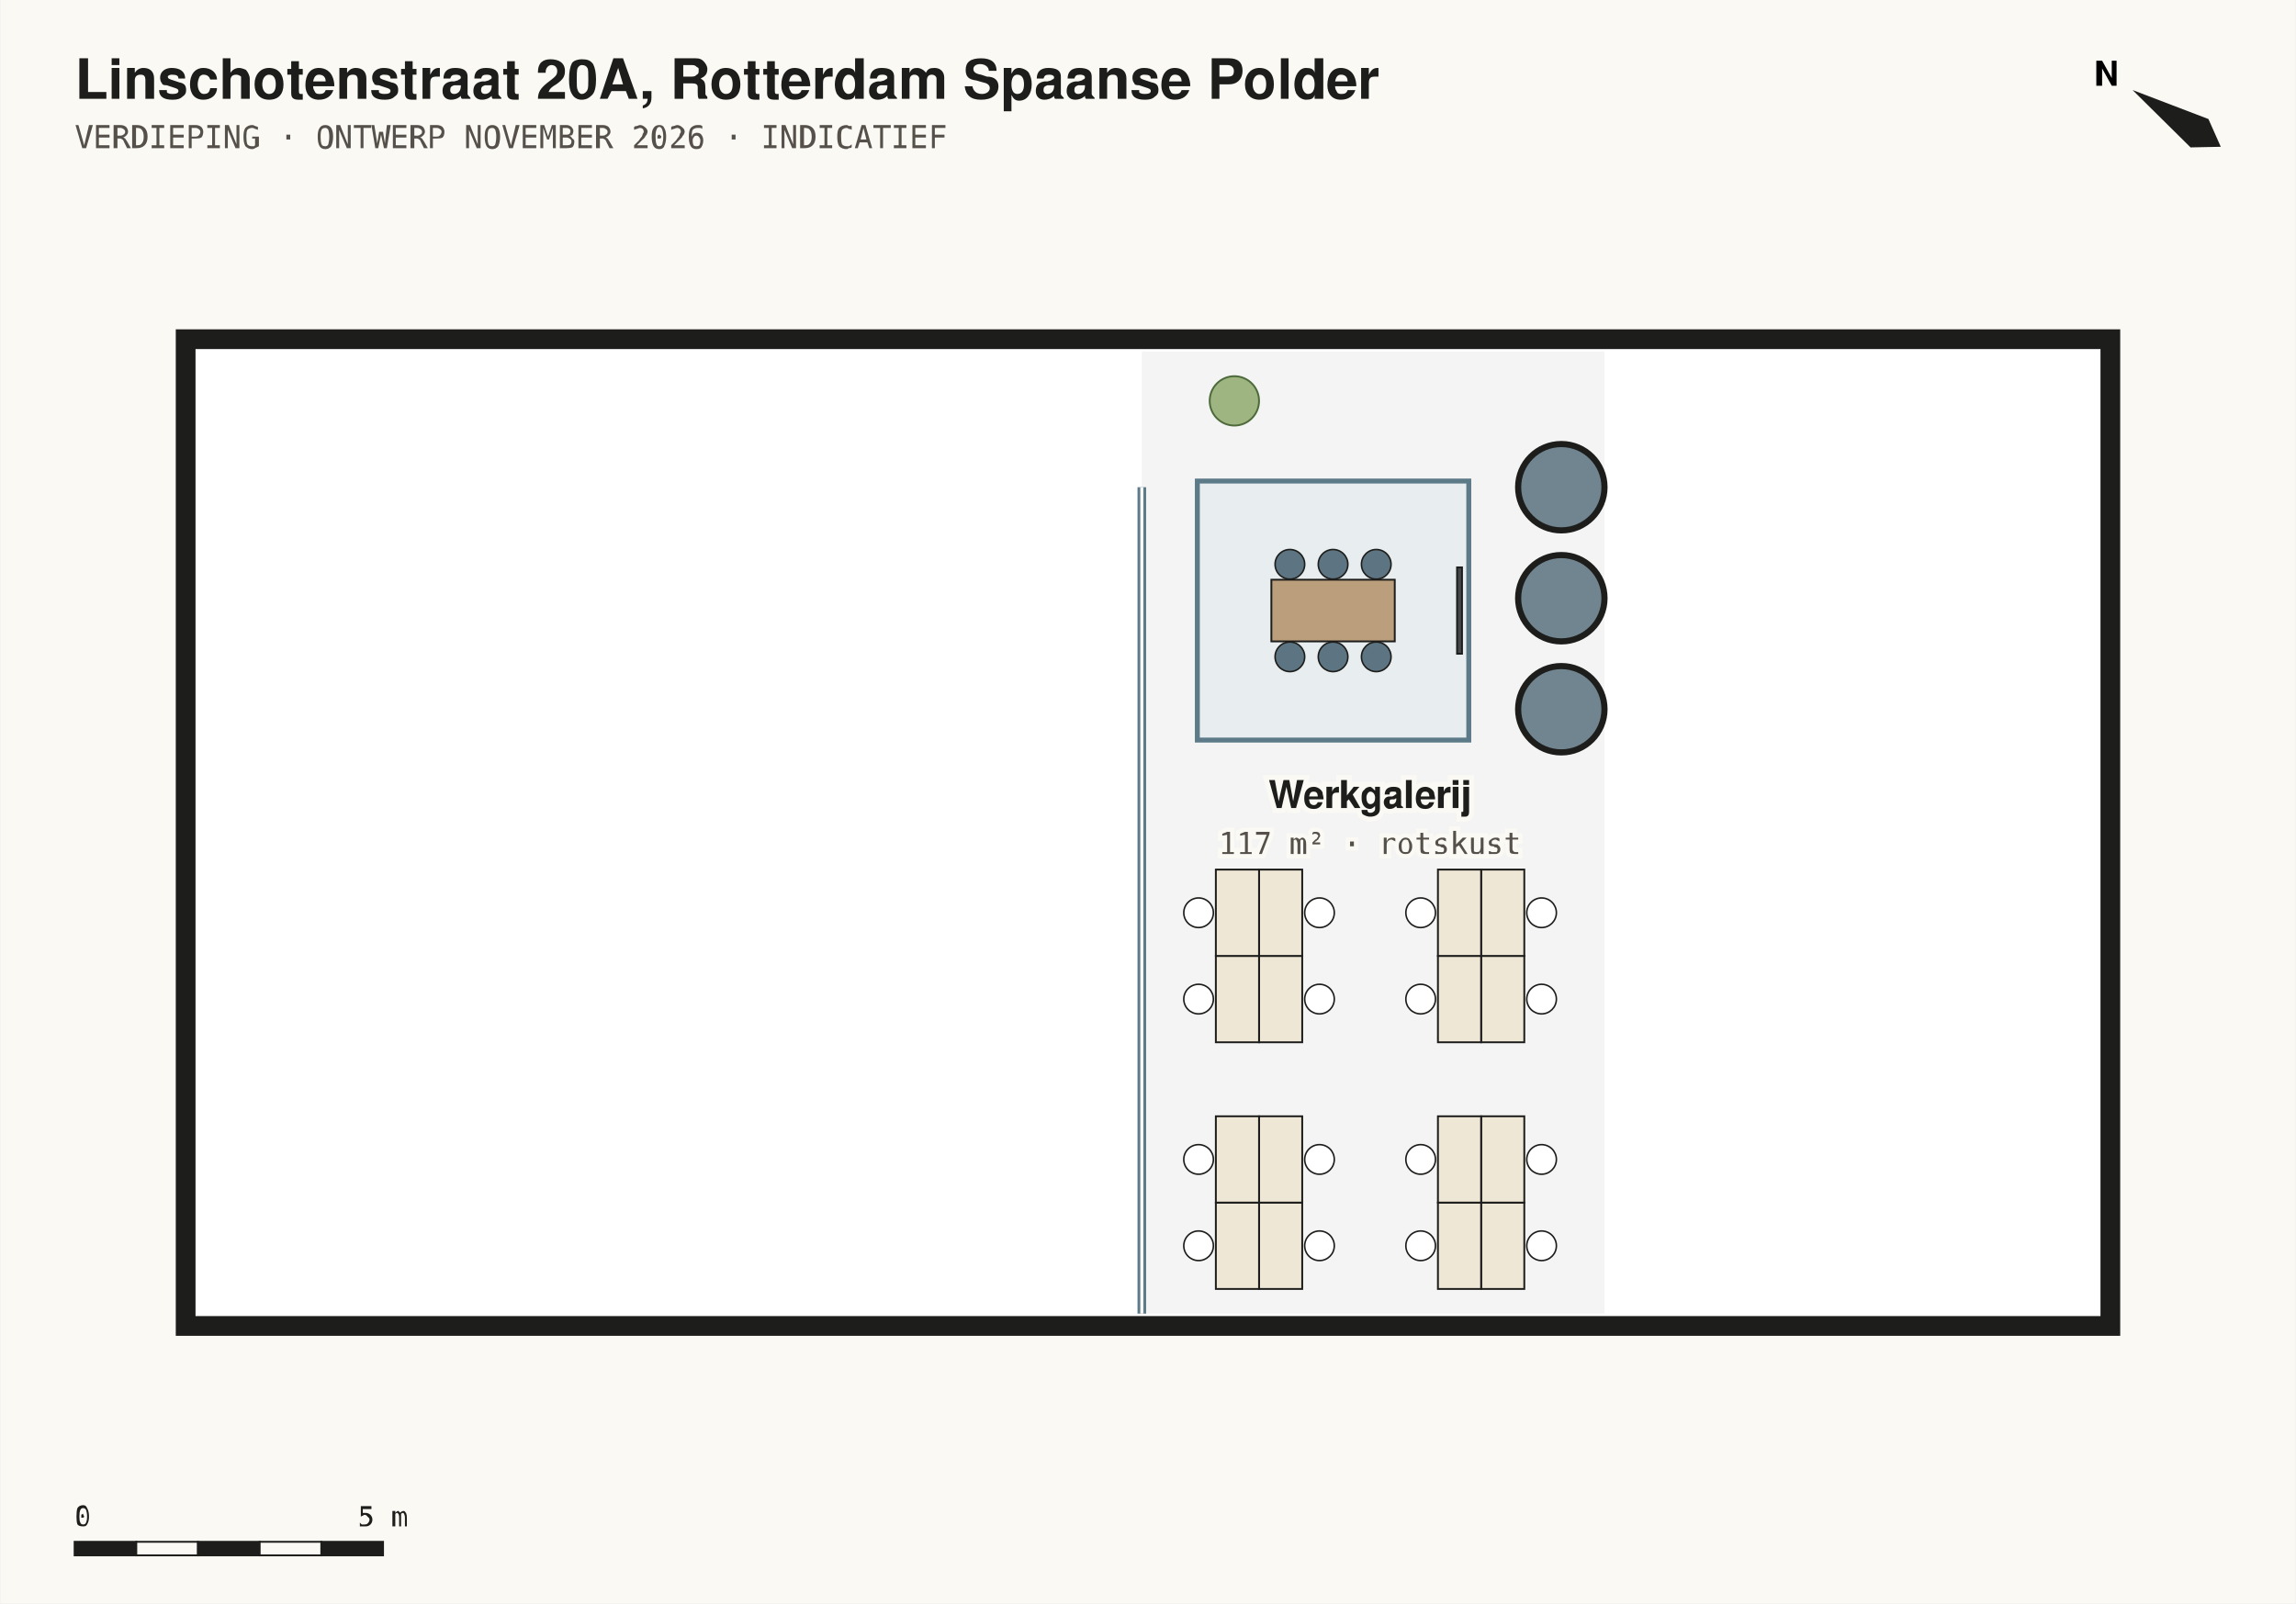
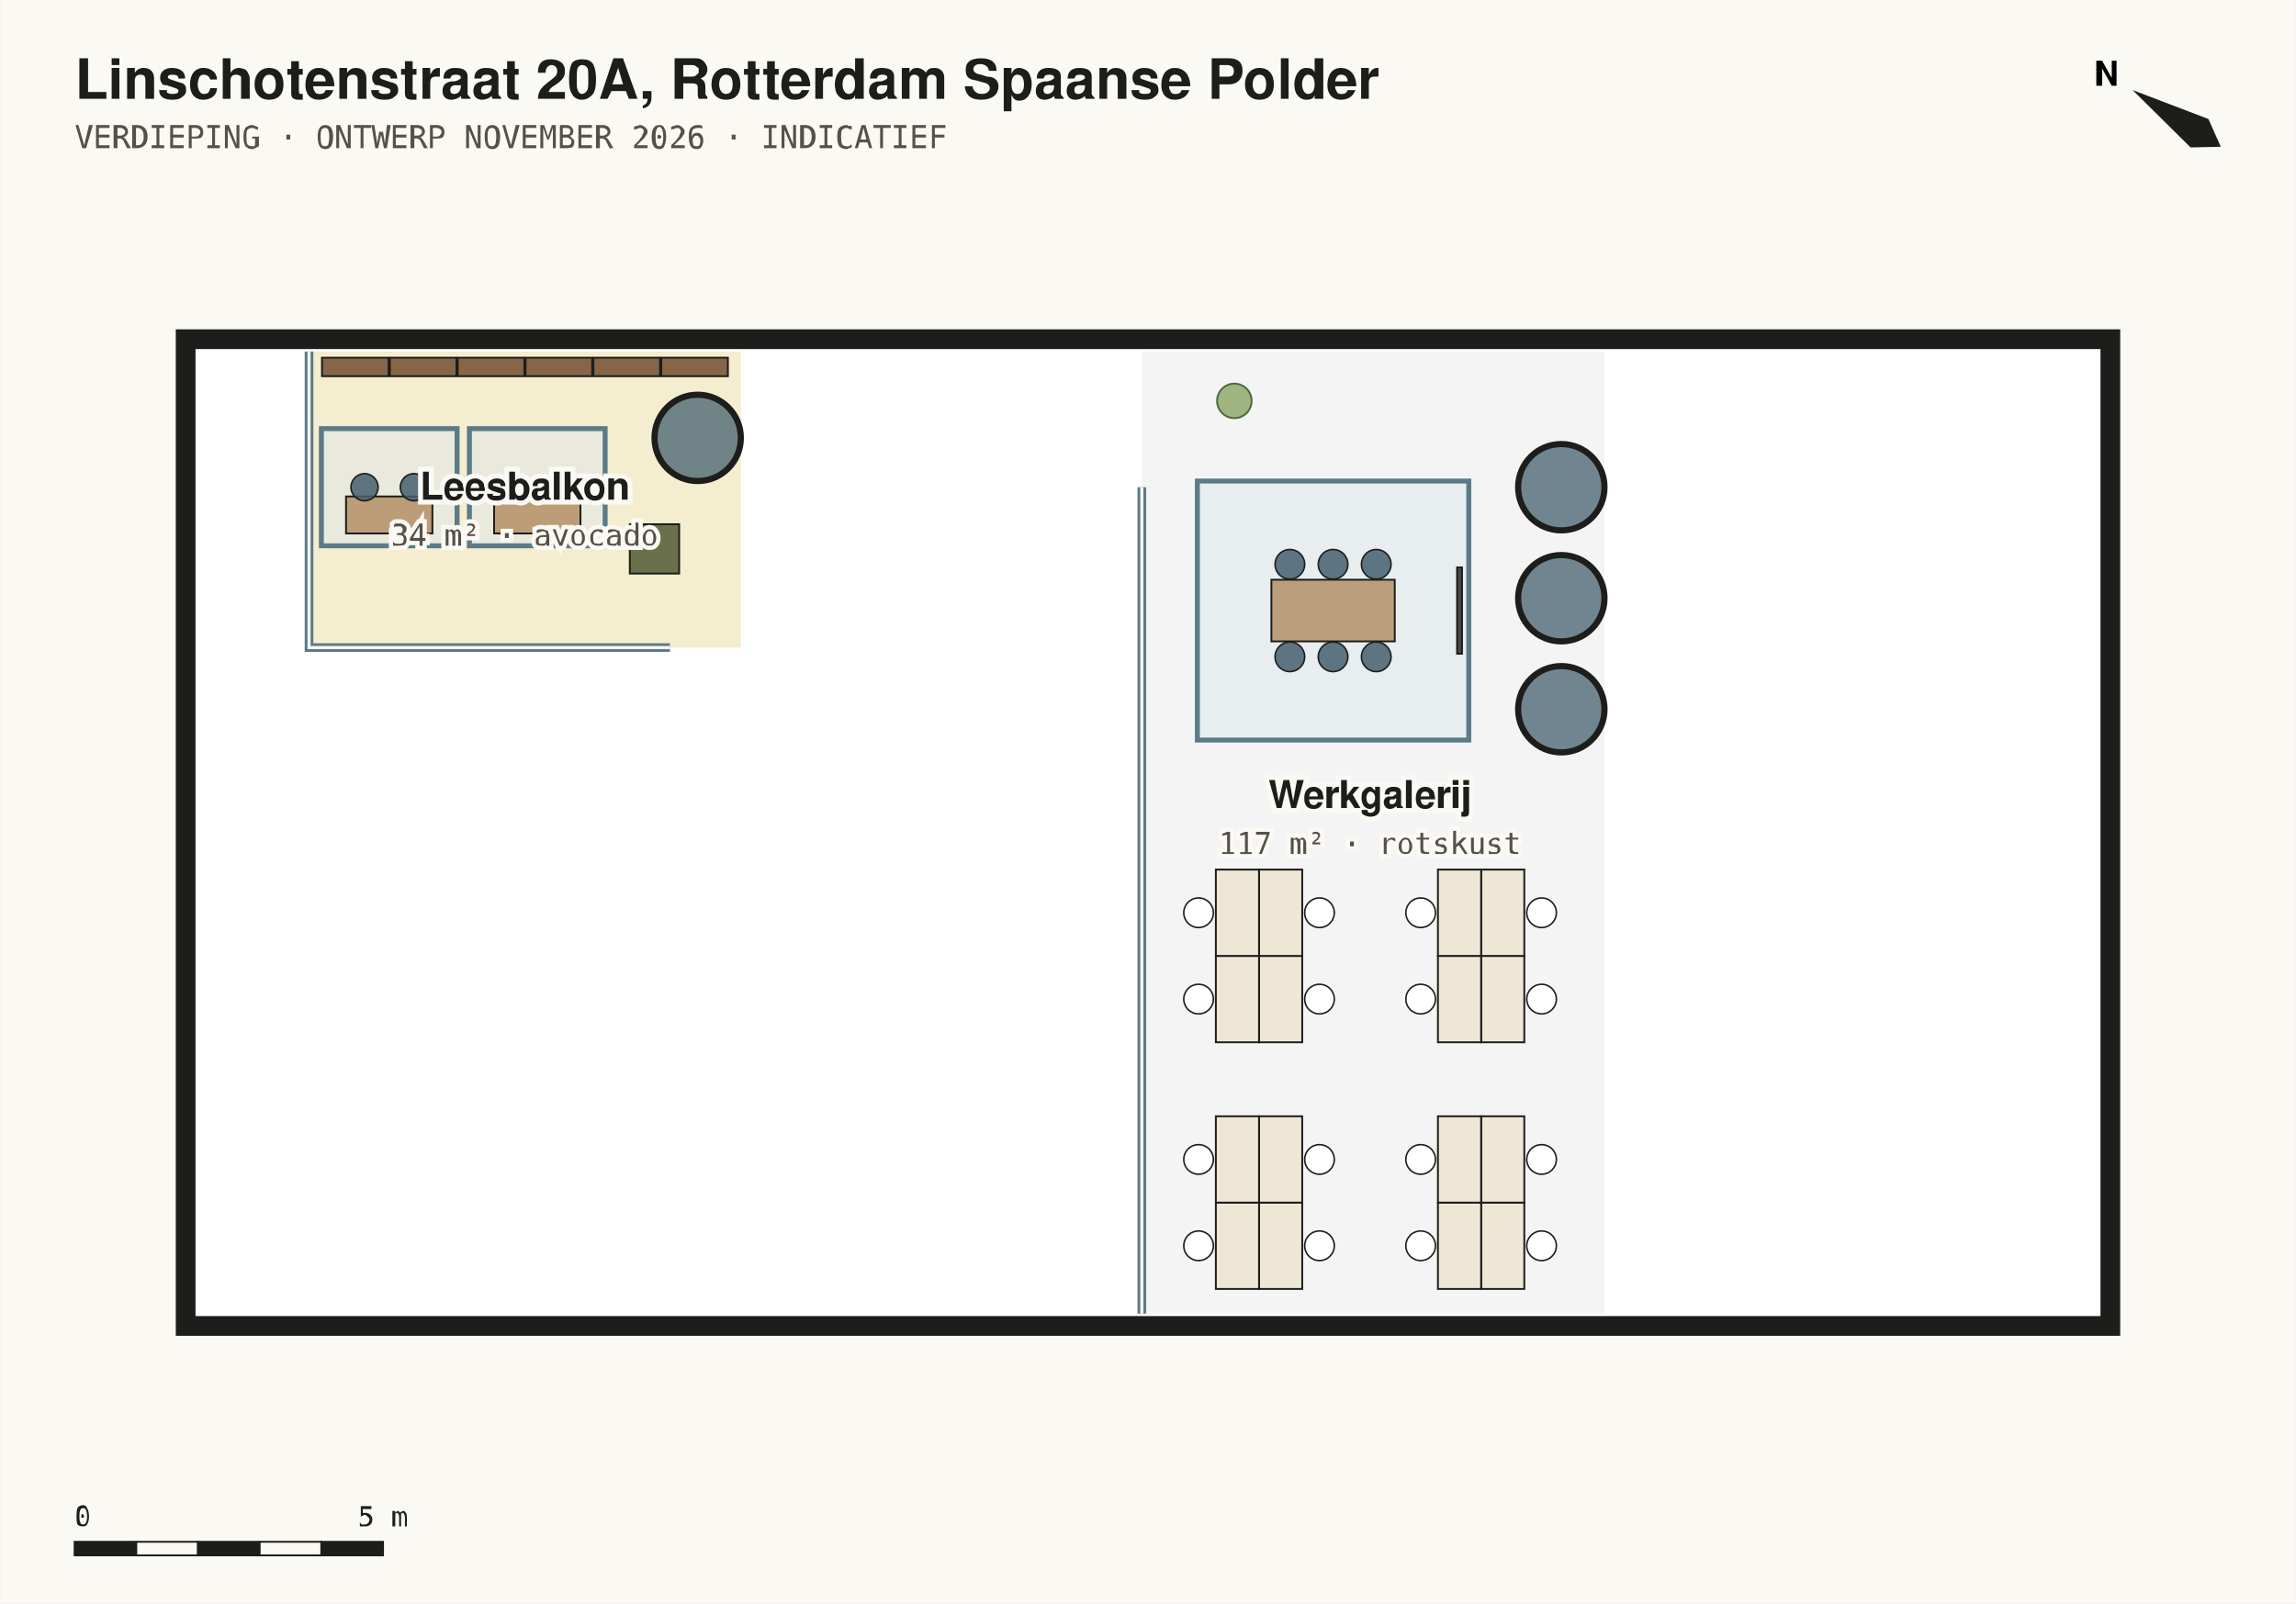
<svg xmlns="http://www.w3.org/2000/svg" viewBox="-3.00 -21.50 37.20 26.00" width="1400" height="978" font-family="Work Sans, Helvetica, Arial, sans-serif" role="img" aria-label="Plattegrond Linschotenstraat 20A, Rotterdam Spaanse Polder">
  <rect x="-3.00" y="-21.50" width="37.20" height="26.00" fill="#fbf9f4" />
  <g transform="scale(1,-1)">
    <polygon points="31.20,0.00 31.20,16.00 0.00,16.00 0.00,0.00 31.20,0.00" fill="#ffffff" />
+     <polygon points="2.00,11.00 9.00,11.00 9.00,15.80 2.00,15.80" fill="#e5d48c" fill-opacity="0.42" />
    <polygon points="15.50,0.20 23.00,0.20 23.00,15.80 15.50,15.80" fill="#e3e6e2" fill-opacity="0.42" />
    <defs>
      <pattern id="arc" width="0.6" height="0.6" patternUnits="userSpaceOnUse" patternTransform="rotate(45)">
        <line x1="0" y1="0" x2="0" y2="0.6" stroke="#b9b3a6" stroke-width="0.06" />
      </pattern>
    </defs>
    <rect x="17.05" y="0.95" width="1.40" height="0.70" transform="rotate(90.0 17.75 1.30)" fill="#efe7d6" stroke="#1d1d1b" stroke-width="0.03" />
    <circle cx="18.38" cy="1.30" r="0.24" fill="#fff" stroke="#1d1d1b" stroke-width="0.025" />
    <rect x="16.35" y="0.95" width="1.40" height="0.70" transform="rotate(270.0 17.05 1.30)" fill="#efe7d6" stroke="#1d1d1b" stroke-width="0.03" />
    <circle cx="16.42" cy="1.30" r="0.24" fill="#fff" stroke="#1d1d1b" stroke-width="0.025" />
    <rect x="17.05" y="2.35" width="1.40" height="0.70" transform="rotate(90.0 17.75 2.70)" fill="#efe7d6" stroke="#1d1d1b" stroke-width="0.03" />
    <circle cx="18.38" cy="2.70" r="0.24" fill="#fff" stroke="#1d1d1b" stroke-width="0.025" />
    <rect x="16.35" y="2.35" width="1.40" height="0.70" transform="rotate(270.0 17.05 2.70)" fill="#efe7d6" stroke="#1d1d1b" stroke-width="0.03" />
    <circle cx="16.42" cy="2.70" r="0.24" fill="#fff" stroke="#1d1d1b" stroke-width="0.025" />
    <rect x="20.65" y="0.95" width="1.40" height="0.70" transform="rotate(90.0 21.35 1.30)" fill="#efe7d6" stroke="#1d1d1b" stroke-width="0.03" />
    <circle cx="21.98" cy="1.30" r="0.24" fill="#fff" stroke="#1d1d1b" stroke-width="0.025" />
    <rect x="19.95" y="0.95" width="1.40" height="0.70" transform="rotate(270.0 20.65 1.30)" fill="#efe7d6" stroke="#1d1d1b" stroke-width="0.03" />
    <circle cx="20.02" cy="1.30" r="0.24" fill="#fff" stroke="#1d1d1b" stroke-width="0.025" />
    <rect x="20.65" y="2.35" width="1.40" height="0.70" transform="rotate(90.0 21.35 2.70)" fill="#efe7d6" stroke="#1d1d1b" stroke-width="0.03" />
    <circle cx="21.98" cy="2.70" r="0.24" fill="#fff" stroke="#1d1d1b" stroke-width="0.025" />
    <rect x="19.95" y="2.35" width="1.40" height="0.70" transform="rotate(270.0 20.65 2.70)" fill="#efe7d6" stroke="#1d1d1b" stroke-width="0.03" />
    <circle cx="20.02" cy="2.70" r="0.24" fill="#fff" stroke="#1d1d1b" stroke-width="0.025" />
    <rect x="17.05" y="4.95" width="1.40" height="0.70" transform="rotate(90.0 17.75 5.30)" fill="#efe7d6" stroke="#1d1d1b" stroke-width="0.03" />
    <circle cx="18.38" cy="5.30" r="0.24" fill="#fff" stroke="#1d1d1b" stroke-width="0.025" />
    <rect x="16.35" y="4.95" width="1.40" height="0.70" transform="rotate(270.0 17.05 5.30)" fill="#efe7d6" stroke="#1d1d1b" stroke-width="0.03" />
    <circle cx="16.42" cy="5.30" r="0.24" fill="#fff" stroke="#1d1d1b" stroke-width="0.025" />
    <rect x="17.05" y="6.35" width="1.40" height="0.70" transform="rotate(90.0 17.75 6.70)" fill="#efe7d6" stroke="#1d1d1b" stroke-width="0.03" />
    <circle cx="18.38" cy="6.70" r="0.24" fill="#fff" stroke="#1d1d1b" stroke-width="0.025" />
    <rect x="16.35" y="6.35" width="1.40" height="0.70" transform="rotate(270.0 17.05 6.70)" fill="#efe7d6" stroke="#1d1d1b" stroke-width="0.03" />
    <circle cx="16.42" cy="6.70" r="0.24" fill="#fff" stroke="#1d1d1b" stroke-width="0.025" />
    <rect x="20.65" y="4.95" width="1.40" height="0.70" transform="rotate(90.0 21.35 5.30)" fill="#efe7d6" stroke="#1d1d1b" stroke-width="0.03" />
    <circle cx="21.98" cy="5.30" r="0.24" fill="#fff" stroke="#1d1d1b" stroke-width="0.025" />
    <rect x="19.95" y="4.95" width="1.40" height="0.70" transform="rotate(270.0 20.65 5.30)" fill="#efe7d6" stroke="#1d1d1b" stroke-width="0.03" />
    <circle cx="20.02" cy="5.30" r="0.24" fill="#fff" stroke="#1d1d1b" stroke-width="0.025" />
    <rect x="20.65" y="6.35" width="1.40" height="0.70" transform="rotate(90.0 21.35 6.70)" fill="#efe7d6" stroke="#1d1d1b" stroke-width="0.03" />
    <circle cx="21.98" cy="6.70" r="0.24" fill="#fff" stroke="#1d1d1b" stroke-width="0.025" />
    <rect x="19.95" y="6.35" width="1.40" height="0.70" transform="rotate(270.0 20.65 6.70)" fill="#efe7d6" stroke="#1d1d1b" stroke-width="0.03" />
    <circle cx="20.02" cy="6.70" r="0.24" fill="#fff" stroke="#1d1d1b" stroke-width="0.025" />
    <rect x="16.40" y="9.50" width="4.40" height="4.20" transform="rotate(0.0 18.60 11.60)" fill="#dfe8ec" fill-opacity="0.5" stroke="#5c7a88" stroke-width="0.08" />
    <rect x="17.60" y="11.10" width="2.00" height="1.00" transform="rotate(0.0 18.60 11.60)" fill="#b08a5e" fill-opacity="0.8" stroke="#1d1d1b" stroke-width="0.03" />
    <rect x="20.61" y="10.90" width="0.08" height="1.40" transform="rotate(0.0 20.65 11.60)" fill="#1f2022" fill-opacity="0.8" stroke="#1d1d1b" stroke-width="0.03" />
+     <rect x="2.20" y="12.65" width="2.20" height="1.90" transform="rotate(0.0 3.30 13.60)" fill="#dfe8ec" fill-opacity="0.5" stroke="#5c7a88" stroke-width="0.08" />
+     <rect x="2.60" y="12.85" width="1.40" height="0.60" transform="rotate(0.0 3.30 13.15)" fill="#b08a5e" fill-opacity="0.8" stroke="#1d1d1b" stroke-width="0.03" />
+     <rect x="4.60" y="12.65" width="2.20" height="1.90" transform="rotate(0.0 5.70 13.60)" fill="#dfe8ec" fill-opacity="0.5" stroke="#5c7a88" stroke-width="0.08" />
+     <rect x="5.00" y="12.85" width="1.40" height="0.60" transform="rotate(0.0 5.70 13.15)" fill="#b08a5e" fill-opacity="0.8" stroke="#1d1d1b" stroke-width="0.03" />
+     <rect x="2.21" y="15.40" width="1.08" height="0.30" transform="rotate(0.0 2.75 15.55)" fill="#6b4428" fill-opacity="0.8" stroke="#1d1d1b" stroke-width="0.03" />
+     <rect x="3.31" y="15.40" width="1.08" height="0.30" transform="rotate(0.0 3.85 15.55)" fill="#6b4428" fill-opacity="0.8" stroke="#1d1d1b" stroke-width="0.03" />
+     <rect x="4.41" y="15.40" width="1.08" height="0.30" transform="rotate(0.0 4.95 15.55)" fill="#6b4428" fill-opacity="0.8" stroke="#1d1d1b" stroke-width="0.03" />
+     <rect x="5.51" y="15.40" width="1.08" height="0.30" transform="rotate(0.0 6.05 15.55)" fill="#6b4428" fill-opacity="0.8" stroke="#1d1d1b" stroke-width="0.03" />
+     <rect x="6.61" y="15.40" width="1.08" height="0.30" transform="rotate(0.0 7.15 15.55)" fill="#6b4428" fill-opacity="0.8" stroke="#1d1d1b" stroke-width="0.03" />
+     <rect x="7.71" y="15.40" width="1.08" height="0.30" transform="rotate(0.0 8.25 15.55)" fill="#6b4428" fill-opacity="0.8" stroke="#1d1d1b" stroke-width="0.03" />
+     <rect x="7.20" y="12.20" width="0.80" height="0.80" transform="rotate(0.0 7.60 12.60)" fill="#47522a" fill-opacity="0.8" stroke="#1d1d1b" stroke-width="0.03" />
    <circle cx="17.90" cy="10.85" r="0.24" fill="#44606f" fill-opacity="0.85" stroke="#1d1d1b" stroke-width="0.025" />
    <circle cx="17.90" cy="12.35" r="0.24" fill="#44606f" fill-opacity="0.85" stroke="#1d1d1b" stroke-width="0.025" />
    <circle cx="18.60" cy="10.85" r="0.24" fill="#44606f" fill-opacity="0.85" stroke="#1d1d1b" stroke-width="0.025" />
    <circle cx="18.60" cy="12.35" r="0.24" fill="#44606f" fill-opacity="0.85" stroke="#1d1d1b" stroke-width="0.025" />
    <circle cx="19.30" cy="10.85" r="0.24" fill="#44606f" fill-opacity="0.85" stroke="#1d1d1b" stroke-width="0.025" />
    <circle cx="19.30" cy="12.35" r="0.24" fill="#44606f" fill-opacity="0.85" stroke="#1d1d1b" stroke-width="0.025" />
    <circle cx="22.30" cy="10.00" r="0.7" fill="#44606f" fill-opacity="0.75" stroke="#1d1d1b" stroke-width="0.1" />
    <circle cx="22.30" cy="11.80" r="0.7" fill="#44606f" fill-opacity="0.75" stroke="#1d1d1b" stroke-width="0.1" />
    <circle cx="22.30" cy="13.60" r="0.7" fill="#44606f" fill-opacity="0.75" stroke="#1d1d1b" stroke-width="0.1" />
-     <circle cx="17.00" cy="15.00" r="0.4" fill="#7d9a52" fill-opacity="0.7" stroke="#4d6a3a" stroke-width="0.03" />
+     <circle cx="2.90" cy="13.60" r="0.22" fill="#44606f" fill-opacity="0.85" stroke="#1d1d1b" stroke-width="0.025" />
+     <circle cx="3.70" cy="13.60" r="0.22" fill="#44606f" fill-opacity="0.85" stroke="#1d1d1b" stroke-width="0.025" />
+     <circle cx="5.30" cy="13.60" r="0.22" fill="#44606f" fill-opacity="0.85" stroke="#1d1d1b" stroke-width="0.025" />
+     <circle cx="6.10" cy="13.60" r="0.22" fill="#44606f" fill-opacity="0.85" stroke="#1d1d1b" stroke-width="0.025" />
+     <circle cx="8.30" cy="14.40" r="0.7" fill="#44606f" fill-opacity="0.75" stroke="#1d1d1b" stroke-width="0.1" />
+     <circle cx="17.00" cy="15.00" r="0.28" fill="#7d9a52" fill-opacity="0.7" stroke="#4d6a3a" stroke-width="0.03" />
    <polyline points="15.50,0.20 15.50,13.60" fill="none" stroke="#5c7a88" stroke-width="0.14" />
    <polyline points="15.50,0.20 15.50,13.60" fill="none" stroke="#fbf9f4" stroke-width="0.05" />
+     <polyline points="2.00,15.80 2.00,11.00 7.85,11.00" fill="none" stroke="#5c7a88" stroke-width="0.14" />
+     <polyline points="2.00,15.80 2.00,11.00 7.85,11.00" fill="none" stroke="#fbf9f4" stroke-width="0.05" />
    <polygon points="31.20,0.00 31.20,16.00 0.00,16.00 0.00,0.00 31.20,0.00" fill="none" stroke="#1d1d1b" stroke-width="0.32" stroke-linejoin="miter" />
  </g>
+   <text x="5.50" y="-13.40" font-size="0.62" font-weight="600" text-anchor="middle" fill="#1d1d1b" paint-order="stroke" stroke="#fbf9f4" stroke-width="0.16">Leesbalkon</text>
+   <text x="5.50" y="-12.65" font-size="0.48" font-family="Space Mono, ui-monospace, monospace" text-anchor="middle" fill="#55514a" paint-order="stroke" stroke="#fbf9f4" stroke-width="0.14">34 m² · avocado</text>
  <text x="19.20" y="-8.40" font-size="0.62" font-weight="600" text-anchor="middle" fill="#1d1d1b" paint-order="stroke" stroke="#fbf9f4" stroke-width="0.16">Werkgalerij</text>
  <text x="19.20" y="-7.65" font-size="0.48" font-family="Space Mono, ui-monospace, monospace" text-anchor="middle" fill="#55514a" paint-order="stroke" stroke="#fbf9f4" stroke-width="0.14">117 m² · rotskust</text>
  <rect x="-1.80" y="3.50" width="1" height="0.22" fill="#1d1d1b" stroke="#1d1d1b" stroke-width="0.03" />
  <rect x="-0.80" y="3.50" width="1" height="0.22" fill="#fbf9f4" stroke="#1d1d1b" stroke-width="0.03" />
  <rect x="0.20" y="3.50" width="1" height="0.22" fill="#1d1d1b" stroke="#1d1d1b" stroke-width="0.03" />
  <rect x="1.20" y="3.50" width="1" height="0.22" fill="#fbf9f4" stroke="#1d1d1b" stroke-width="0.03" />
  <rect x="2.20" y="3.50" width="1" height="0.22" fill="#1d1d1b" stroke="#1d1d1b" stroke-width="0.03" />
  <text x="-1.80" y="3.25" font-size="0.45" font-family="Space Mono, ui-monospace, monospace" fill="#1d1d1b">0</text>
  <text x="3.20" y="3.25" font-size="0.45" font-family="Space Mono, ui-monospace, monospace" fill="#1d1d1b" text-anchor="middle">5 m</text>
  <polygon points="31.56,-20.04 32.79,-19.57 32.99,-19.12 32.50,-19.11" fill="#1d1d1b" />
  <text x="31.14" y="-20.11" font-size="0.55" font-weight="600" text-anchor="middle">N</text>
  <text x="-1.80" y="-19.90" font-size="0.9" font-weight="600" fill="#1d1d1b">Linschotenstraat 20A, Rotterdam Spaanse Polder</text>
  <text x="-1.80" y="-19.10" font-size="0.5" font-family="Space Mono, ui-monospace, monospace" fill="#55514a">VERDIEPING · ONTWERP NOVEMBER 2026 · INDICATIEF</text>
</svg>
